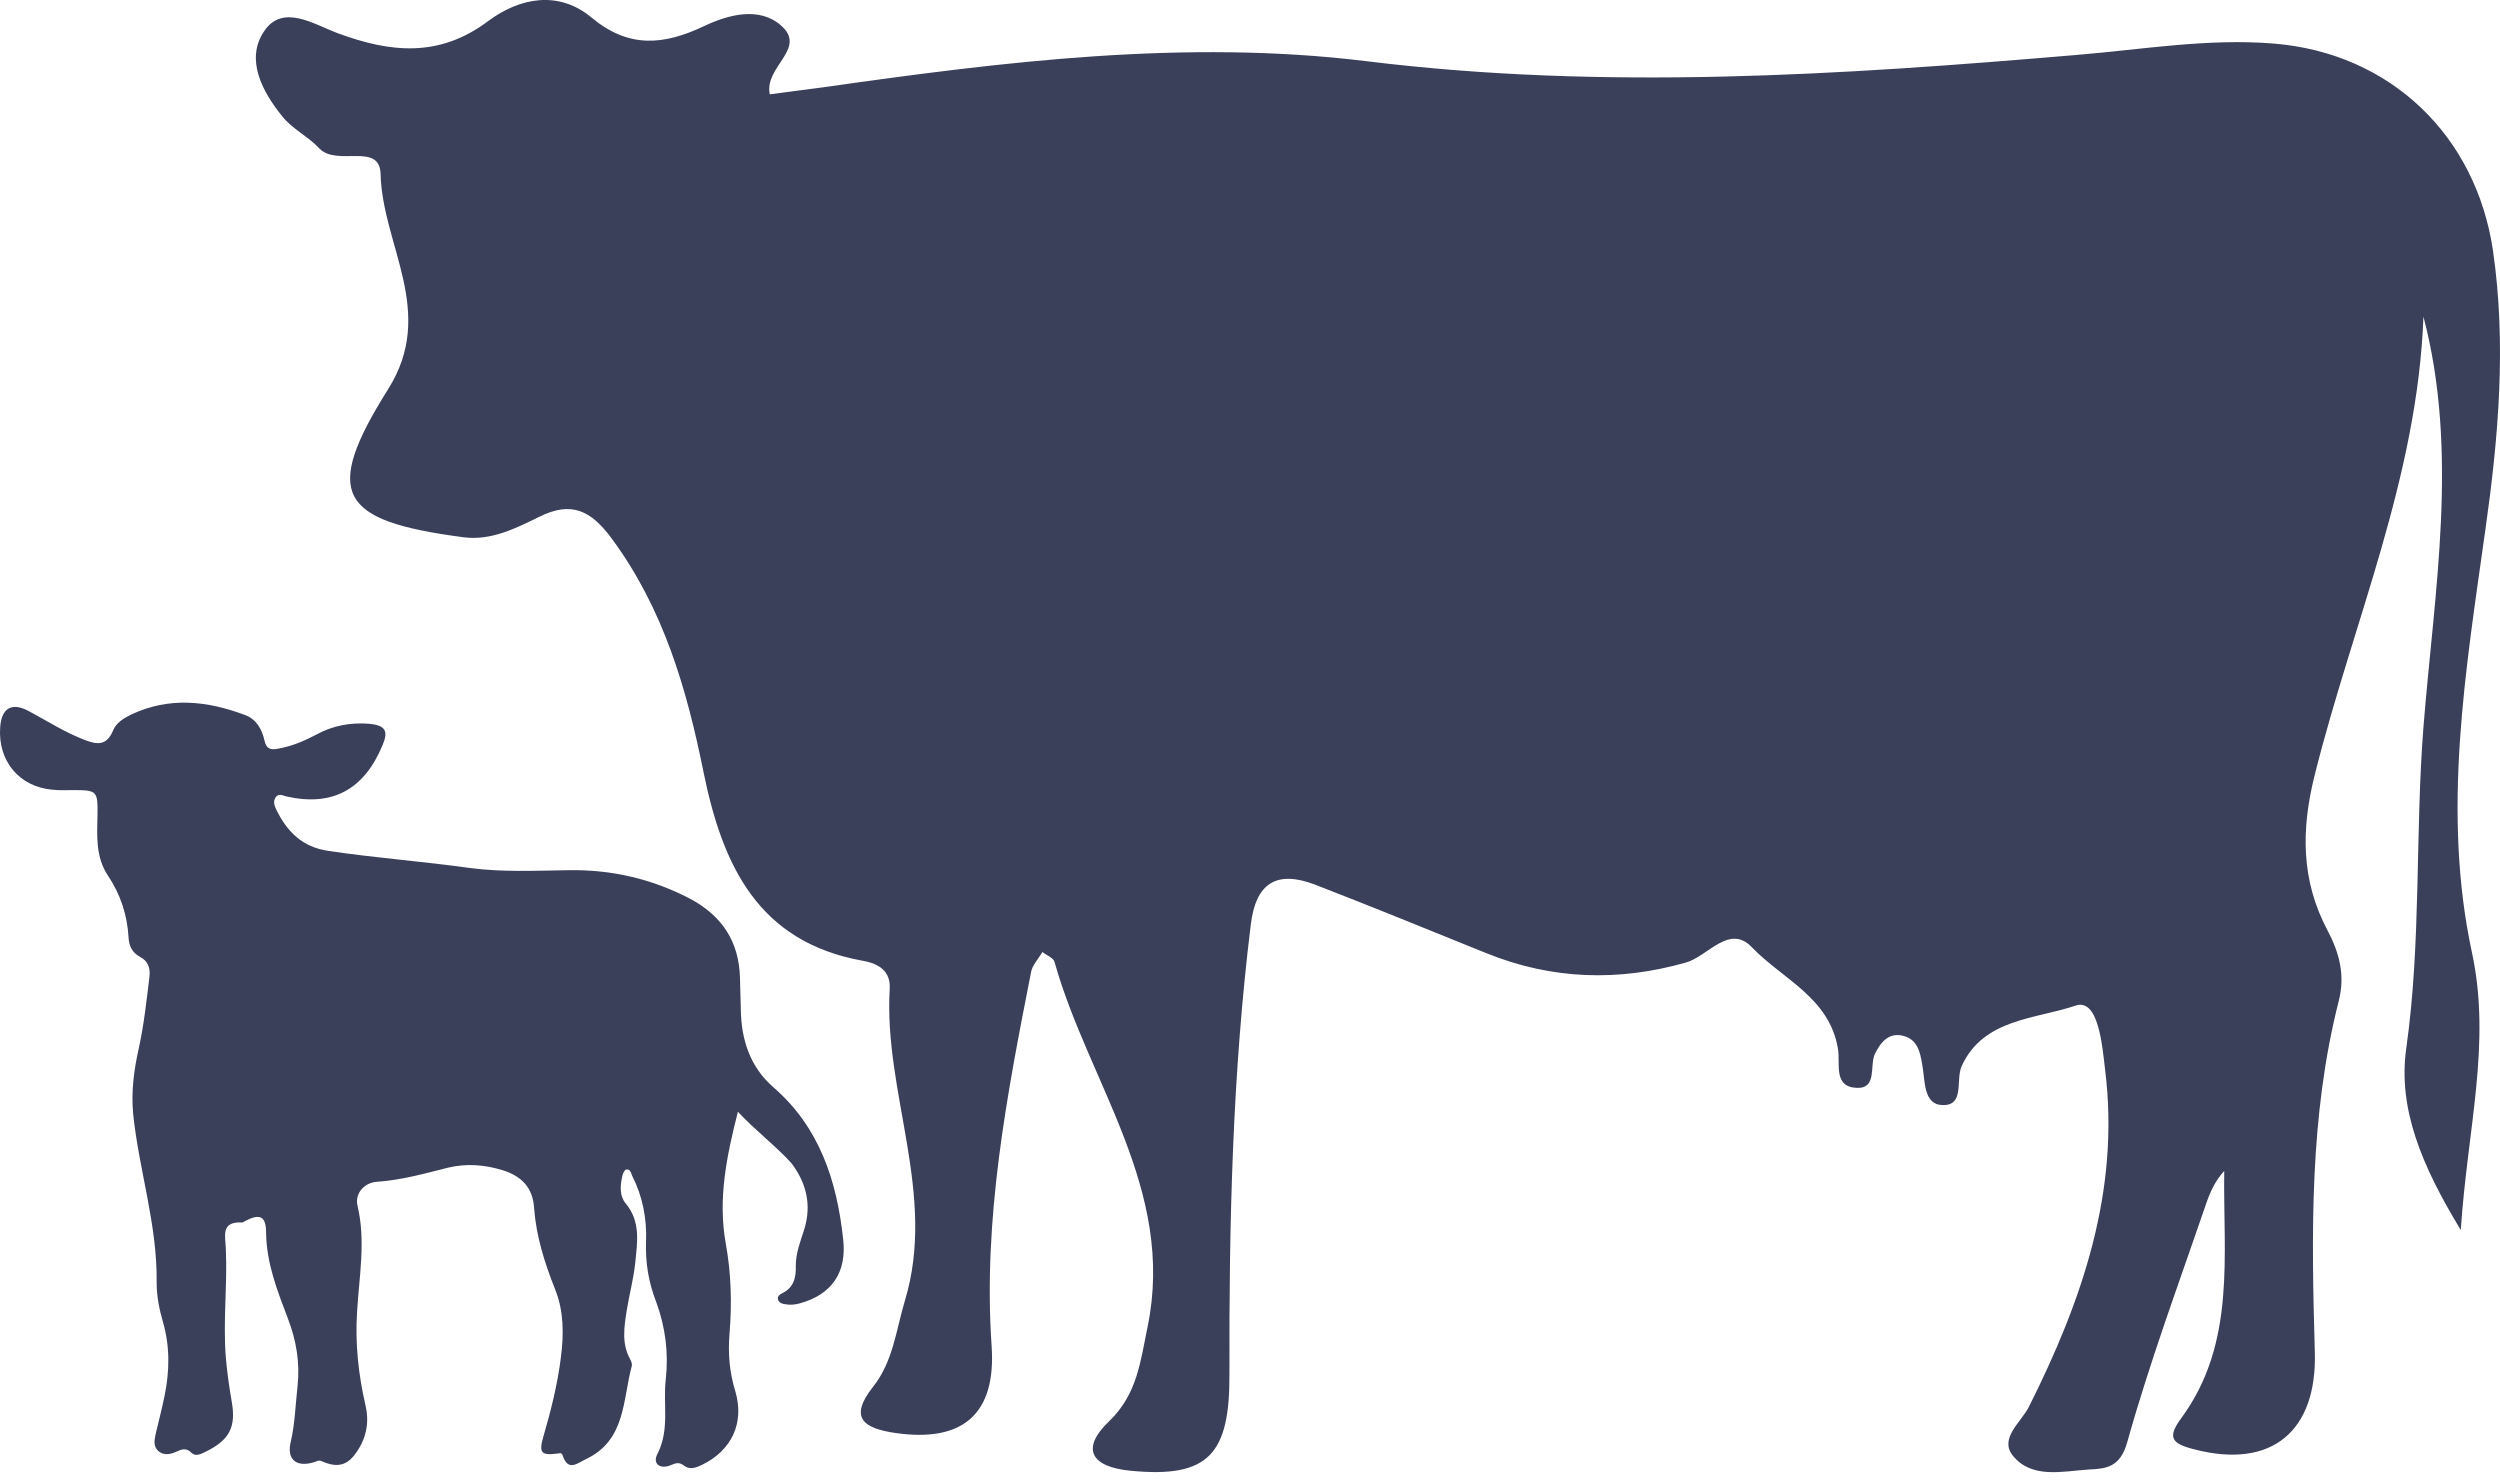
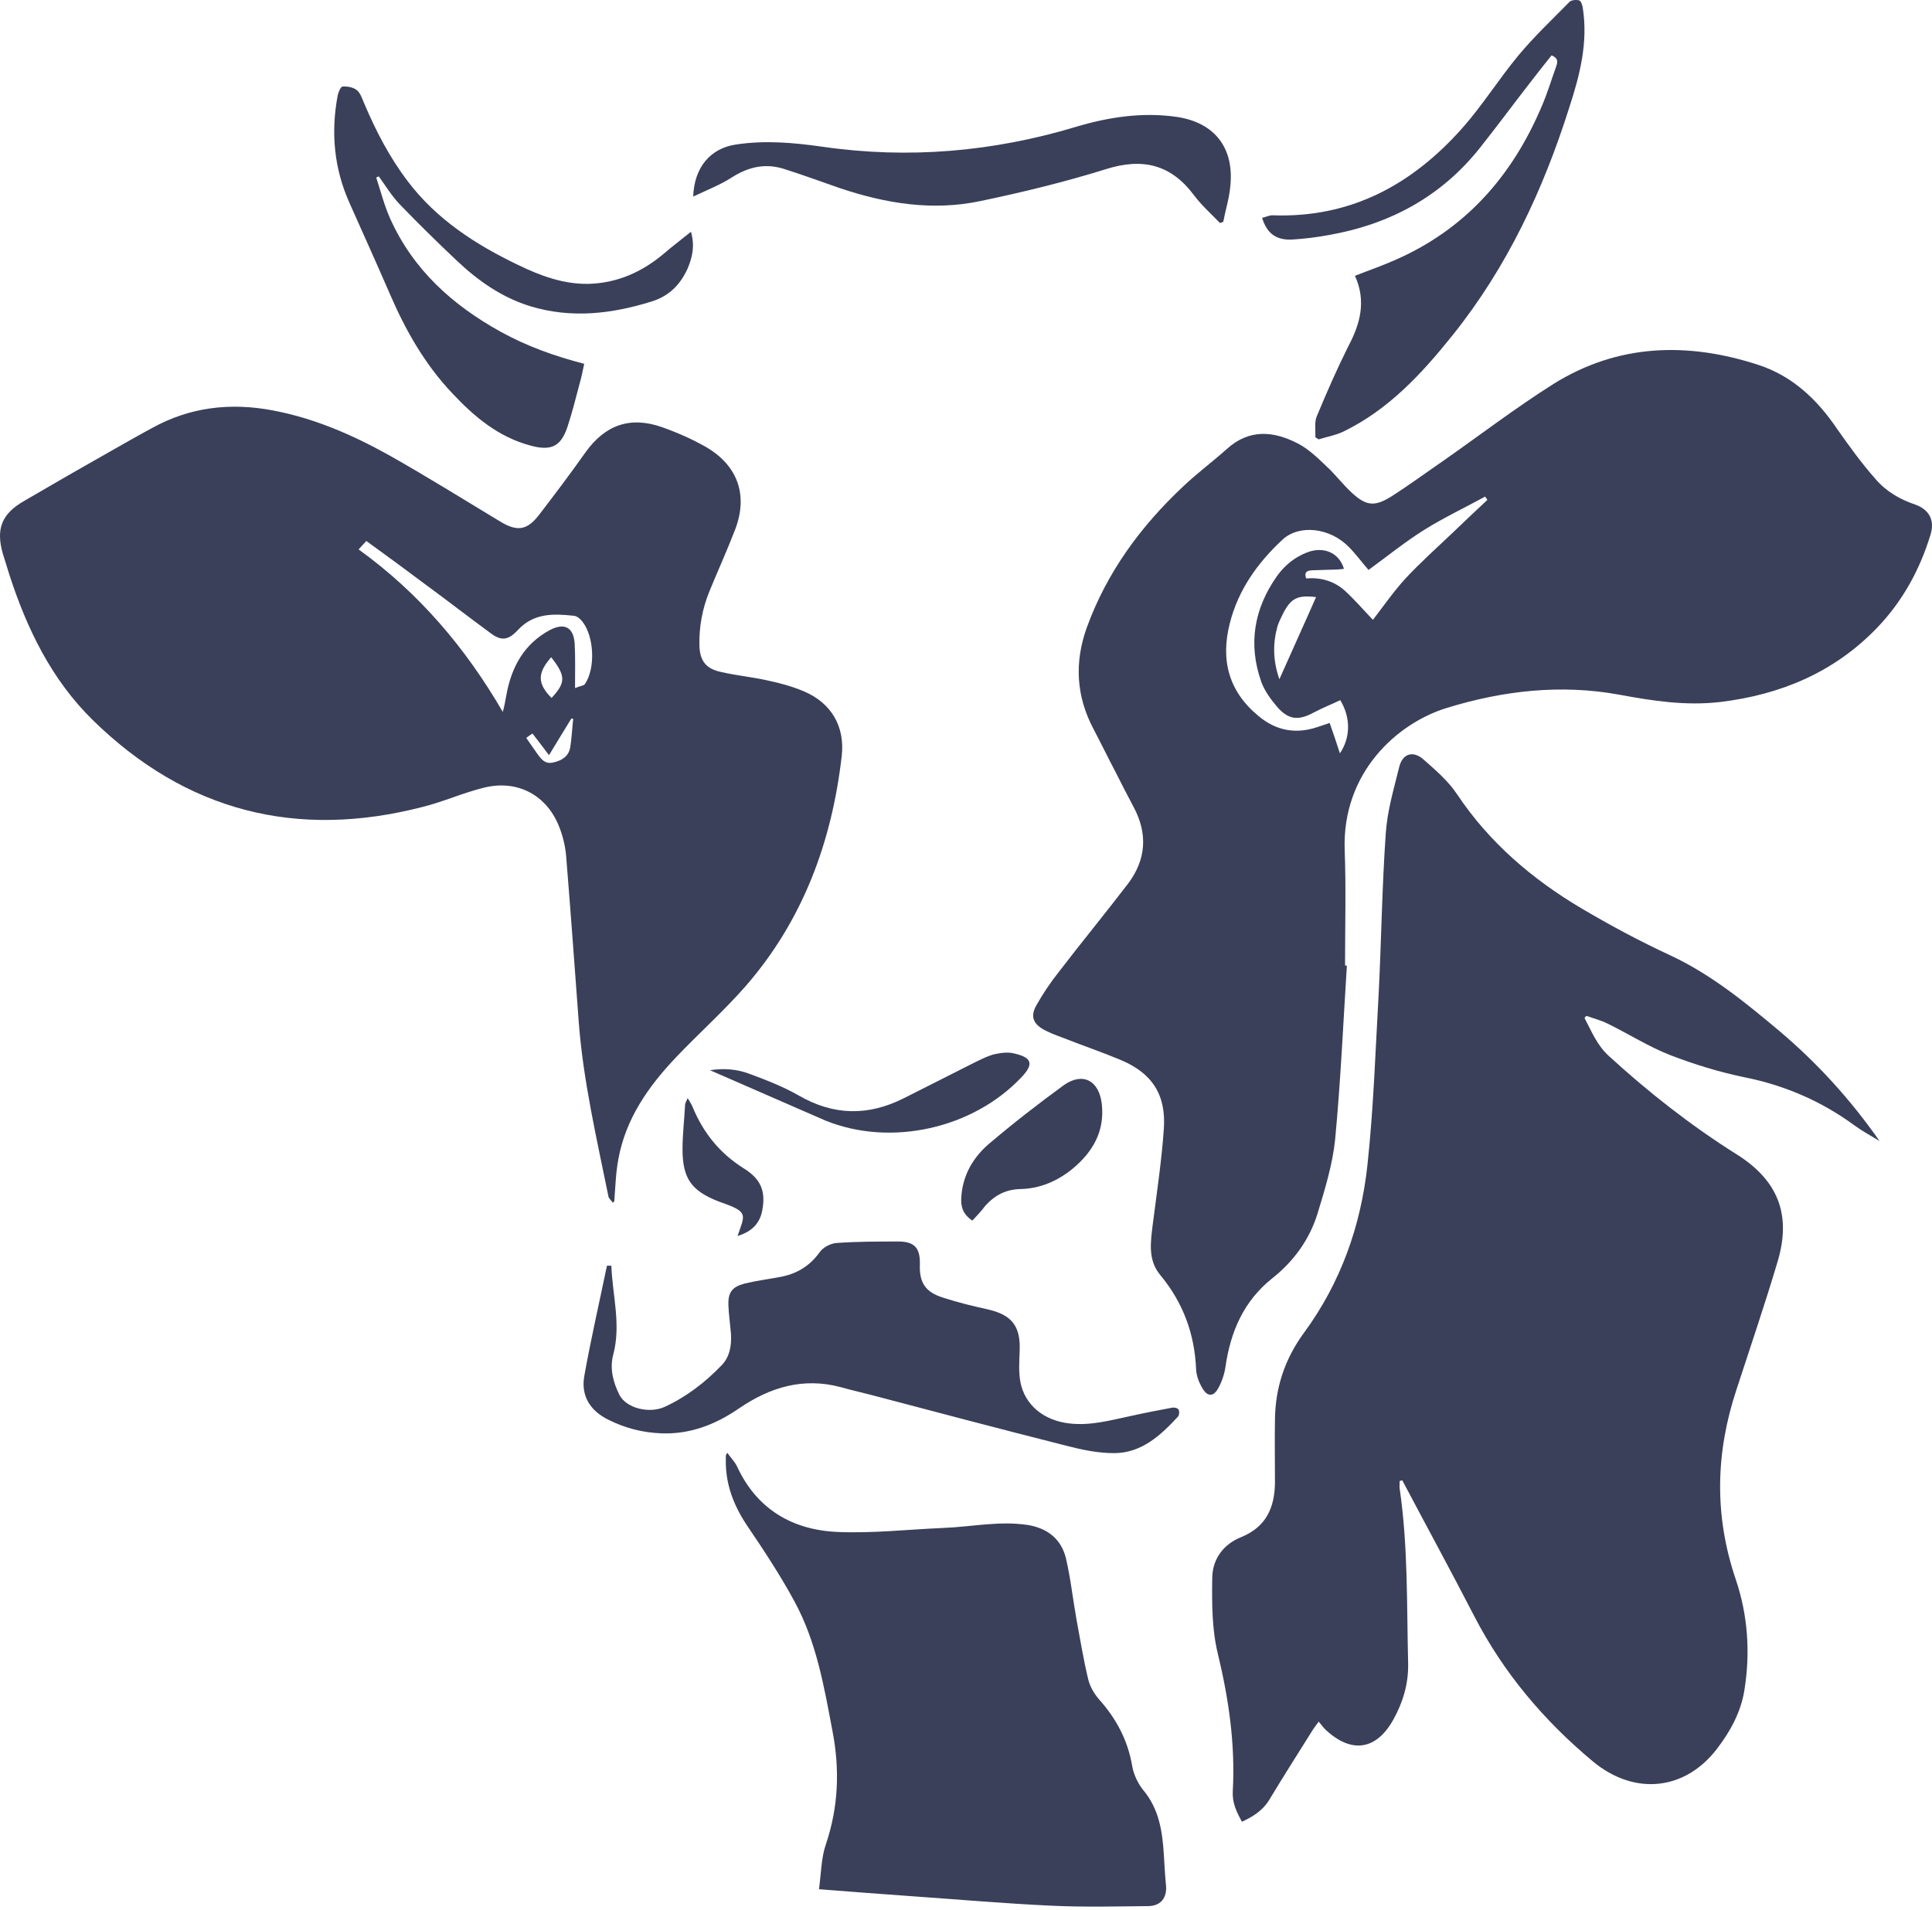
- <svg xmlns="http://www.w3.org/2000/svg" width="130" height="77" viewBox="0 0 130 77" fill="none">
-   <path d="M126.019 16.464C127.873 23.53 126.586 30.705 126.019 37.814C125.583 43.375 125.91 48.958 125.125 54.519C124.689 57.638 125.91 60.582 127.96 63.962C128.309 58.685 129.552 54.279 128.549 49.569C126.957 42.198 128.221 34.848 129.246 27.499C129.923 22.723 130.337 17.903 129.639 13.062C128.767 7.064 124.318 2.768 118.255 2.267C114.809 1.983 111.429 2.572 108.005 2.855C95.705 3.902 83.449 4.709 71.062 3.183C61.663 2.027 52.198 3.204 42.842 4.535C41.904 4.665 40.967 4.775 40.029 4.905C39.723 3.466 41.991 2.528 40.617 1.329C39.483 0.326 37.87 0.762 36.627 1.351C34.511 2.354 32.701 2.528 30.76 0.914C29.037 -0.525 27.009 -0.111 25.395 1.089C22.844 3.008 20.314 2.746 17.544 1.721C16.323 1.263 14.687 0.173 13.728 1.634C12.746 3.095 13.641 4.775 14.687 6.061C15.211 6.715 16.04 7.108 16.607 7.719C17.523 8.678 19.747 7.37 19.791 9.049C19.878 12.756 22.713 16.224 20.183 20.237C16.759 25.689 17.61 27.084 24.087 27.935C25.526 28.131 26.813 27.477 28.056 26.866C29.692 26.059 30.716 26.517 31.807 28C34.511 31.664 35.711 35.83 36.583 40.148C37.564 44.967 39.396 48.98 44.87 49.961C45.742 50.114 46.309 50.528 46.266 51.401C45.939 56.831 48.73 62.109 47.051 67.648C46.593 69.174 46.44 70.81 45.394 72.119C44.107 73.754 44.936 74.278 46.571 74.517C50.06 75.019 51.805 73.536 51.565 70.003C51.107 63.395 52.35 56.984 53.615 50.55C53.681 50.179 54.008 49.852 54.204 49.503C54.422 49.678 54.793 49.809 54.837 50.027C56.603 56.307 61.139 61.869 59.678 68.978C59.307 70.745 59.155 72.489 57.672 73.907C56.189 75.324 56.712 76.284 58.806 76.48C62.862 76.873 63.952 75.608 63.931 71.442C63.909 63.635 64.083 55.828 65.043 48.064C65.305 45.905 66.395 45.251 68.358 45.992C71.345 47.148 74.333 48.369 77.299 49.569C80.701 50.943 84.147 51.052 87.68 50.049C88.814 49.721 89.926 48.02 91.104 49.264C92.696 50.921 95.138 51.88 95.574 54.541C95.705 55.304 95.313 56.526 96.556 56.569C97.624 56.613 97.21 55.413 97.494 54.803C97.799 54.192 98.213 53.669 98.977 53.865C99.718 54.061 99.849 54.715 99.958 55.37C100.111 56.177 100.002 57.442 101.005 57.463C102.182 57.507 101.681 56.155 102.008 55.435C103.142 52.949 105.89 52.993 107.918 52.295C109.117 51.88 109.314 54.345 109.466 55.632C110.251 61.934 108.267 67.648 105.497 73.165C105.083 73.972 103.949 74.801 104.669 75.695C105.65 76.916 107.264 76.502 108.616 76.415C109.488 76.371 110.251 76.328 110.622 74.975C111.8 70.766 113.326 66.666 114.744 62.523C114.94 61.956 115.202 61.389 115.66 60.887C115.594 65.293 116.292 69.829 113.435 73.732C112.694 74.736 112.89 75.063 114.112 75.368C118.146 76.415 120.501 74.408 120.37 70.287C120.196 64.18 120.087 58.052 121.614 52.055C121.963 50.681 121.635 49.525 121.025 48.369C119.651 45.774 119.651 43.135 120.37 40.278C122.355 32.362 125.714 24.816 126.019 16.464Z" fill="#3A405A" />
-   <path d="M38.371 57.812C37.782 60.124 37.324 62.349 37.739 64.66C38.022 66.209 38.066 67.779 37.935 69.349C37.848 70.374 37.935 71.377 38.24 72.359C38.72 73.994 38.044 75.433 36.496 76.175C36.19 76.328 35.863 76.437 35.58 76.219C35.296 76.001 35.122 76.088 34.86 76.197C34.315 76.415 33.922 76.11 34.184 75.608C34.838 74.343 34.468 73.013 34.62 71.726C34.773 70.33 34.598 69 34.119 67.692C33.726 66.688 33.552 65.642 33.595 64.551C33.639 63.373 33.421 62.218 32.876 61.149C32.81 60.996 32.767 60.757 32.548 60.822C32.461 60.844 32.374 61.062 32.352 61.193C32.243 61.672 32.221 62.196 32.527 62.567C33.334 63.526 33.137 64.617 33.028 65.707C32.941 66.514 32.723 67.321 32.592 68.128C32.461 68.978 32.309 69.851 32.767 70.679C32.832 70.788 32.876 70.941 32.854 71.028C32.374 72.795 32.548 74.888 30.477 75.87C30.019 76.088 29.539 76.546 29.255 75.673C29.19 75.499 29.081 75.586 28.972 75.586C28.143 75.695 28.012 75.543 28.252 74.714C28.645 73.362 28.994 71.988 29.168 70.57C29.321 69.371 29.321 68.171 28.863 67.037C28.318 65.663 27.881 64.29 27.772 62.806C27.707 61.76 27.118 61.149 26.115 60.844C25.177 60.56 24.261 60.495 23.323 60.713C22.102 61.018 20.881 61.367 19.594 61.454C18.94 61.498 18.438 62.065 18.591 62.697C19.027 64.529 18.678 66.361 18.569 68.193C18.46 69.851 18.635 71.464 19.006 73.078C19.202 73.907 19.071 74.714 18.591 75.433C18.09 76.219 17.566 76.35 16.716 75.979C16.585 75.913 16.497 75.979 16.367 76.022C15.429 76.328 14.884 75.913 15.124 74.954C15.342 73.994 15.364 73.035 15.473 72.075C15.603 70.854 15.407 69.698 14.971 68.564C14.426 67.125 13.859 65.707 13.837 64.115C13.837 63.221 13.51 63.09 12.725 63.504C12.681 63.526 12.637 63.57 12.594 63.57C11.46 63.504 11.722 64.29 11.743 64.922C11.831 66.819 11.591 68.695 11.743 70.592C11.809 71.355 11.918 72.119 12.049 72.882C12.289 74.212 11.918 74.888 10.718 75.477C10.457 75.608 10.173 75.761 9.955 75.543C9.671 75.259 9.432 75.368 9.148 75.499C8.843 75.63 8.516 75.695 8.232 75.455C7.949 75.194 8.036 74.867 8.101 74.539C8.254 73.885 8.428 73.231 8.559 72.577C8.821 71.29 8.843 70.025 8.472 68.738C8.276 68.062 8.145 67.386 8.145 66.688C8.189 63.701 7.229 60.866 6.924 57.922C6.815 56.744 6.967 55.61 7.229 54.454C7.491 53.255 7.622 52.011 7.774 50.768C7.818 50.354 7.709 49.983 7.294 49.765C6.88 49.547 6.706 49.198 6.684 48.74C6.618 47.584 6.269 46.516 5.615 45.534C4.961 44.553 5.048 43.463 5.07 42.35C5.092 41.129 5.026 41.086 3.827 41.086C3.456 41.086 3.085 41.107 2.715 41.064C0.992 40.911 -0.12 39.559 0.01 37.814C0.076 36.833 0.599 36.506 1.472 36.964C2.453 37.487 3.391 38.098 4.438 38.49C5.114 38.752 5.572 38.73 5.877 37.989C6.051 37.574 6.422 37.356 6.815 37.16C8.799 36.222 10.762 36.44 12.746 37.182C13.335 37.4 13.619 37.923 13.75 38.49C13.837 38.948 14.077 39.014 14.491 38.926C15.189 38.796 15.821 38.534 16.432 38.207C17.304 37.727 18.242 37.553 19.245 37.64C20.03 37.727 20.205 38.011 19.9 38.73C18.94 41.064 17.283 41.958 14.884 41.413C14.709 41.369 14.491 41.238 14.338 41.456C14.186 41.674 14.273 41.892 14.36 42.089C14.927 43.245 15.712 44.051 17.086 44.248C19.551 44.618 22.015 44.793 24.479 45.142C26.18 45.36 27.86 45.273 29.539 45.251C31.763 45.207 33.857 45.687 35.842 46.712C37.542 47.606 38.437 48.958 38.48 50.877C38.502 51.423 38.502 51.968 38.524 52.513C38.546 54.061 39.004 55.479 40.203 56.526C42.624 58.619 43.518 61.411 43.845 64.442C44.041 66.165 43.256 67.321 41.577 67.779C41.337 67.844 41.097 67.866 40.836 67.822C40.683 67.801 40.53 67.757 40.465 67.604C40.399 67.43 40.53 67.321 40.661 67.255C41.272 66.972 41.403 66.427 41.381 65.816C41.381 65.162 41.621 64.551 41.817 63.941C42.209 62.676 41.948 61.542 41.163 60.495C40.334 59.579 39.287 58.794 38.371 57.812Z" fill="#3A405A" />
+ <svg xmlns="http://www.w3.org/2000/svg" width="88" height="87" viewBox="0 0 88 87" fill="none">
+   <g id="tSrV6s_1_">
+     <g id="Group">
+       <path id="Vector" d="M72.176 46.384C72.493 46.985 72.744 47.62 73.278 48.105C75.083 49.759 77.021 51.28 79.093 52.583C80.965 53.753 81.6 55.306 80.981 57.429C80.397 59.4 79.728 61.355 79.093 63.31C78.141 66.184 78.074 69.041 79.06 71.949C79.611 73.57 79.728 75.274 79.461 76.962C79.311 77.964 78.826 78.866 78.208 79.668C76.754 81.573 74.448 81.824 72.543 80.237C70.321 78.382 68.483 76.21 67.146 73.62C66.077 71.548 64.957 69.493 63.871 67.437C63.838 67.454 63.788 67.454 63.754 67.471C63.754 67.588 63.738 67.705 63.754 67.822C64.139 70.462 64.072 73.118 64.139 75.792C64.155 76.711 63.905 77.546 63.47 78.332C62.702 79.719 61.582 79.902 60.413 78.833C60.295 78.733 60.212 78.599 60.062 78.432C59.961 78.582 59.878 78.683 59.811 78.783C59.143 79.852 58.458 80.922 57.806 82.008C57.505 82.492 57.071 82.76 56.569 82.993C56.319 82.542 56.118 82.125 56.152 81.59C56.269 79.468 55.968 77.396 55.467 75.324C55.199 74.221 55.199 73.018 55.216 71.865C55.233 71.013 55.734 70.345 56.536 70.027C57.672 69.559 58.056 68.691 58.073 67.554C58.073 66.585 58.056 65.633 58.073 64.664C58.09 63.21 58.524 61.907 59.393 60.72C61.064 58.448 61.983 55.858 62.284 53.084C62.568 50.461 62.651 47.804 62.802 45.164C62.919 42.775 62.952 40.369 63.119 37.979C63.186 36.943 63.487 35.941 63.738 34.921C63.888 34.337 64.356 34.186 64.824 34.587C65.375 35.072 65.96 35.573 66.361 36.175C67.831 38.38 69.786 40.051 72.042 41.388C73.345 42.157 74.682 42.875 76.052 43.51C77.924 44.379 79.494 45.665 81.048 46.969C82.786 48.439 84.29 50.093 85.61 51.981C85.225 51.748 84.825 51.53 84.457 51.263C82.953 50.16 81.282 49.442 79.444 49.074C78.308 48.84 77.172 48.489 76.086 48.072C75.1 47.687 74.181 47.102 73.228 46.635C72.928 46.484 72.593 46.401 72.276 46.284C72.226 46.3 72.192 46.334 72.176 46.384Z" fill="#3A405A" />
+       <path id="Vector_2" d="M61.348 43.995C61.181 46.635 61.064 49.275 60.813 51.915C60.697 53.051 60.346 54.187 60.011 55.29C59.644 56.476 58.925 57.462 57.956 58.231C56.653 59.267 56.051 60.653 55.818 62.274C55.767 62.625 55.634 63.009 55.45 63.31C55.249 63.628 54.999 63.611 54.798 63.294C54.631 63.026 54.498 62.709 54.481 62.391C54.414 60.77 53.896 59.35 52.843 58.08C52.275 57.395 52.409 56.576 52.509 55.758C52.693 54.321 52.91 52.884 53.01 51.447C53.127 49.876 52.476 48.873 51.005 48.272C50.12 47.904 49.234 47.604 48.349 47.253C48.065 47.153 47.78 47.035 47.53 46.902C47.062 46.635 46.928 46.3 47.196 45.816C47.496 45.281 47.831 44.78 48.215 44.295C49.251 42.942 50.337 41.622 51.373 40.268C52.208 39.166 52.292 37.979 51.623 36.743C51.356 36.241 51.089 35.724 50.838 35.222C50.487 34.554 50.153 33.869 49.802 33.2C49.017 31.713 48.933 30.176 49.502 28.589C50.42 26.066 51.958 23.977 53.896 22.156C54.531 21.554 55.233 21.036 55.884 20.451C56.904 19.532 58.006 19.633 59.109 20.201C59.594 20.451 60.011 20.852 60.413 21.237C60.83 21.621 61.164 22.072 61.582 22.456C62.217 23.041 62.601 23.091 63.337 22.64C64.155 22.122 64.924 21.554 65.726 21.003C67.397 19.833 69.034 18.58 70.755 17.494C73.696 15.656 76.871 15.572 80.096 16.625C81.633 17.126 82.769 18.196 83.672 19.532C84.223 20.318 84.791 21.103 85.426 21.822C85.911 22.39 86.546 22.757 87.247 22.991C87.882 23.225 88.133 23.71 87.932 24.361C87.448 25.949 86.662 27.386 85.51 28.589C83.555 30.627 81.115 31.646 78.358 31.981C76.787 32.164 75.267 31.93 73.746 31.646C71.09 31.162 68.466 31.463 65.91 32.248C63.621 32.95 61.131 35.206 61.248 38.714C61.315 40.452 61.265 42.207 61.265 43.961C61.265 43.995 61.315 43.995 61.348 43.995ZM67.748 22.774C67.714 22.724 67.681 22.674 67.647 22.623C66.728 23.125 65.776 23.576 64.891 24.127C64.005 24.679 63.186 25.347 62.334 25.965C62.017 25.598 61.749 25.23 61.432 24.913C60.58 24.044 59.193 23.877 58.424 24.578C57.288 25.631 56.402 26.868 56.018 28.388C55.584 30.076 55.968 31.513 57.338 32.632C58.123 33.284 59.009 33.451 59.978 33.133C60.162 33.067 60.346 33.017 60.563 32.933C60.73 33.401 60.88 33.852 61.031 34.32C61.515 33.601 61.532 32.699 61.047 31.897C60.663 32.081 60.245 32.248 59.861 32.449C59.126 32.849 58.675 32.799 58.14 32.164C57.873 31.847 57.605 31.479 57.455 31.078C56.837 29.341 57.121 27.72 58.173 26.233C58.524 25.748 58.975 25.381 59.544 25.163C60.295 24.879 60.997 25.18 61.215 25.915C61.064 25.932 60.931 25.949 60.797 25.949C60.446 25.965 60.095 25.965 59.744 25.982C59.527 25.999 59.393 26.066 59.493 26.35C60.162 26.299 60.763 26.467 61.265 26.918C61.733 27.352 62.133 27.82 62.535 28.238C63.036 27.586 63.487 26.934 64.022 26.35C64.707 25.614 65.459 24.946 66.177 24.261C66.678 23.776 67.213 23.275 67.748 22.774ZM58.274 30.945C58.858 29.625 59.41 28.422 59.945 27.202C59.109 27.102 58.808 27.252 58.458 27.92C58.357 28.121 58.257 28.321 58.19 28.522C57.973 29.307 57.973 30.076 58.274 30.945Z" fill="#3A405A" />
+       <path id="Vector_3" d="M27.913 54.789C27.846 54.688 27.73 54.605 27.713 54.505C27.178 51.864 26.56 49.224 26.359 46.534C26.176 44.045 25.992 41.538 25.791 39.049C25.758 38.614 25.658 38.163 25.507 37.762C24.956 36.242 23.586 35.489 22.015 35.891C21.079 36.124 20.194 36.526 19.258 36.759C13.51 38.247 8.464 36.96 4.22 32.799C2.348 30.961 1.229 28.655 0.427 26.183C0.327 25.865 0.226 25.531 0.126 25.213C-0.191 24.094 0.076 23.409 1.095 22.824C2.382 22.072 3.685 21.32 4.988 20.585C5.64 20.217 6.275 19.85 6.927 19.499C8.648 18.547 10.486 18.329 12.424 18.697C14.295 19.048 16.033 19.8 17.687 20.719C19.408 21.688 21.096 22.741 22.784 23.76C23.552 24.228 24.003 24.161 24.538 23.476C25.257 22.54 25.975 21.588 26.66 20.619C27.562 19.349 28.715 18.948 30.169 19.465C30.871 19.716 31.556 20.017 32.191 20.384C33.628 21.237 34.079 22.59 33.477 24.144C33.11 25.096 32.692 26.015 32.308 26.951C31.99 27.736 31.84 28.555 31.857 29.391C31.873 30.093 32.141 30.46 32.826 30.61C33.544 30.778 34.296 30.844 35.015 31.012C35.566 31.128 36.101 31.279 36.619 31.496C37.872 32.031 38.49 33.1 38.34 34.437C37.889 38.364 36.569 41.939 33.945 44.947C32.959 46.066 31.84 47.069 30.804 48.155C29.534 49.492 28.498 50.962 28.164 52.817C28.047 53.435 28.03 54.087 27.98 54.722C27.963 54.738 27.947 54.772 27.913 54.789ZM26.192 31.346C26.426 31.245 26.593 31.245 26.643 31.162C27.128 30.443 27.061 29.023 26.543 28.338C26.443 28.204 26.293 28.071 26.142 28.054C25.223 27.954 24.321 27.92 23.602 28.689C23.151 29.174 22.834 29.224 22.316 28.823C21.313 28.087 20.344 27.335 19.342 26.6C18.473 25.949 17.587 25.297 16.685 24.645C16.568 24.779 16.468 24.879 16.334 25.03C19.091 27.018 21.213 29.524 22.901 32.432C22.984 32.148 23.018 31.897 23.068 31.646C23.302 30.377 23.87 29.341 25.039 28.706C25.708 28.355 26.125 28.572 26.176 29.324C26.209 29.959 26.192 30.577 26.192 31.346ZM23.97 33.618C24.154 33.886 24.304 34.103 24.471 34.337C24.655 34.587 24.822 34.821 25.19 34.738C25.591 34.654 25.908 34.454 25.975 34.036C26.042 33.618 26.059 33.184 26.109 32.749C26.075 32.749 26.059 32.733 26.025 32.733C25.691 33.284 25.357 33.819 25.006 34.404C24.739 34.053 24.505 33.735 24.254 33.418C24.154 33.484 24.07 33.535 23.97 33.618ZM25.106 29.942C24.471 30.661 24.471 31.145 25.123 31.797C25.775 31.095 25.775 30.794 25.106 29.942Z" fill="#3A405A" />
+       <path id="Vector_4" d="M37.304 86.068C37.404 85.333 37.404 84.631 37.621 84.013C38.189 82.325 38.256 80.621 37.922 78.883C37.538 76.844 37.187 74.789 36.184 72.951C35.533 71.748 34.781 70.612 34.012 69.476C33.411 68.573 33.043 67.604 33.06 66.518C33.06 66.451 33.06 66.385 33.06 66.318C33.06 66.301 33.076 66.268 33.127 66.184C33.277 66.401 33.461 66.585 33.561 66.786C34.463 68.757 36.101 69.71 38.173 69.793C39.76 69.86 41.364 69.676 42.968 69.609C44.255 69.559 45.525 69.275 46.828 69.476C47.714 69.626 48.332 70.111 48.549 70.98C48.766 71.899 48.867 72.851 49.034 73.787C49.201 74.689 49.351 75.608 49.568 76.51C49.652 76.844 49.836 77.162 50.07 77.429C50.855 78.315 51.373 79.284 51.573 80.47C51.64 80.855 51.841 81.272 52.091 81.573C52.793 82.425 52.944 83.428 53.01 84.464C53.044 84.948 53.06 85.433 53.111 85.901C53.161 86.469 52.86 86.837 52.292 86.837C50.838 86.853 49.368 86.887 47.914 86.82C45.775 86.72 43.653 86.536 41.514 86.385C40.128 86.285 38.774 86.185 37.304 86.068Z" fill="#3A405A" />
+       <path id="Vector_5" d="M27.846 57.663C27.897 59.016 28.298 60.353 27.93 61.723C27.763 62.358 27.93 62.993 28.231 63.578C28.548 64.146 29.551 64.413 30.269 64.096C31.255 63.644 32.124 62.976 32.876 62.191C33.243 61.806 33.327 61.288 33.294 60.77C33.26 60.336 33.193 59.885 33.177 59.45C33.16 58.882 33.344 58.632 33.895 58.481C34.43 58.348 34.965 58.281 35.499 58.181C36.268 58.047 36.869 57.696 37.337 57.044C37.488 56.827 37.839 56.643 38.106 56.627C39.042 56.56 39.977 56.56 40.913 56.56C41.648 56.56 41.916 56.844 41.899 57.596C41.865 58.431 42.15 58.866 42.952 59.116C43.62 59.334 44.305 59.501 44.99 59.651C46.093 59.902 46.494 60.42 46.444 61.556C46.427 62.024 46.394 62.508 46.477 62.959C46.678 64.012 47.547 64.714 48.699 64.847C49.685 64.964 50.604 64.697 51.557 64.497C52.158 64.363 52.776 64.246 53.395 64.129C53.478 64.112 53.645 64.146 53.679 64.213C53.729 64.296 53.712 64.463 53.662 64.53C52.86 65.399 51.991 66.201 50.738 66.201C50.02 66.201 49.284 66.05 48.583 65.867C45.608 65.115 42.634 64.329 39.66 63.544C39.209 63.427 38.758 63.327 38.29 63.193C36.585 62.742 35.081 63.193 33.661 64.162C32.592 64.898 31.439 65.349 30.119 65.299C29.267 65.265 28.481 65.065 27.713 64.68C26.894 64.279 26.46 63.611 26.61 62.709C26.911 61.021 27.295 59.35 27.646 57.663C27.713 57.663 27.78 57.663 27.846 57.663Z" fill="#3A405A" />
+       <path id="Vector_6" d="M61.716 12.565C62.351 12.314 62.936 12.114 63.504 11.863C66.745 10.459 68.884 8.02 70.237 4.812C70.488 4.227 70.672 3.609 70.889 3.007C70.973 2.773 70.939 2.639 70.672 2.522C70.338 2.94 70.004 3.358 69.686 3.776C68.918 4.762 68.182 5.764 67.397 6.75C65.626 8.972 63.286 10.225 60.513 10.71C59.978 10.81 59.427 10.877 58.892 10.911C58.14 10.961 57.706 10.643 57.488 9.925C57.639 9.891 57.806 9.808 57.956 9.808C61.515 9.941 64.306 8.421 66.595 5.848C67.514 4.812 68.266 3.609 69.151 2.539C69.87 1.67 70.705 0.885 71.491 0.083C71.574 -0.001 71.791 -0.017 71.925 0.016C72.009 0.033 72.076 0.233 72.092 0.35C72.343 1.938 71.959 3.425 71.474 4.912C70.288 8.655 68.65 12.164 66.177 15.255C64.774 17.009 63.253 18.663 61.181 19.666C60.83 19.833 60.429 19.9 60.062 20.017C60.011 19.983 59.961 19.95 59.911 19.917C59.928 19.599 59.861 19.232 59.978 18.964C60.429 17.878 60.897 16.809 61.415 15.773C61.967 14.737 62.234 13.701 61.716 12.565Z" fill="#3A405A" />
+       <path id="Vector_7" d="M31.472 10.559C31.656 11.194 31.539 11.712 31.322 12.23C30.988 12.966 30.486 13.484 29.684 13.734C27.863 14.302 26.025 14.52 24.154 13.951C22.851 13.55 21.764 12.782 20.795 11.863C19.91 11.027 19.041 10.175 18.205 9.306C17.838 8.922 17.57 8.471 17.253 8.036C17.22 8.053 17.169 8.07 17.136 8.087C17.337 8.705 17.504 9.356 17.771 9.958C18.824 12.297 20.611 13.901 22.817 15.121C24.003 15.773 25.257 16.224 26.61 16.575C26.543 16.876 26.493 17.16 26.41 17.444C26.226 18.129 26.059 18.814 25.841 19.465C25.541 20.351 25.09 20.552 24.171 20.301C22.717 19.917 21.614 18.998 20.611 17.928C19.358 16.608 18.473 15.054 17.754 13.383C17.153 11.996 16.534 10.626 15.916 9.239C15.214 7.669 15.064 6.031 15.382 4.344C15.415 4.193 15.515 3.959 15.599 3.943C15.816 3.926 16.083 3.976 16.234 4.093C16.401 4.21 16.484 4.461 16.568 4.661C17.103 5.931 17.721 7.134 18.556 8.237C19.876 9.991 21.664 11.144 23.619 12.08C24.622 12.565 25.658 12.949 26.794 12.932C28.131 12.899 29.267 12.381 30.269 11.529C30.637 11.211 31.038 10.91 31.472 10.559Z" fill="#3A405A" />
+       <path id="Vector_8" d="M31.573 8.956C31.623 7.602 32.375 6.75 33.528 6.583C34.848 6.382 36.151 6.499 37.454 6.683C41.364 7.251 45.224 6.917 49 5.781C50.504 5.33 52.058 5.096 53.629 5.33C55.35 5.597 56.235 6.767 56.035 8.521C55.985 9.056 55.818 9.574 55.717 10.108C55.667 10.125 55.617 10.142 55.567 10.159C55.166 9.741 54.715 9.34 54.381 8.889C53.328 7.485 52.041 7.184 50.387 7.702C48.516 8.287 46.594 8.755 44.673 9.156C42.484 9.624 40.345 9.273 38.256 8.571C37.438 8.287 36.619 7.986 35.783 7.719C34.898 7.418 34.112 7.585 33.327 8.087C32.809 8.421 32.208 8.655 31.573 8.956Z" fill="#3A405A" />
+       <path id="Vector_9" d="M44.288 55.607C43.837 55.307 43.754 54.939 43.787 54.521C43.854 53.535 44.322 52.733 45.04 52.115C46.143 51.179 47.279 50.294 48.449 49.442C49.318 48.823 50.07 49.224 50.187 50.31C50.32 51.547 49.769 52.483 48.867 53.235C48.181 53.803 47.363 54.154 46.477 54.17C45.809 54.187 45.307 54.454 44.873 54.939C44.689 55.19 44.489 55.39 44.288 55.607Z" fill="#3A405A" />
+       <path id="Vector_10" d="M32.341 48.757C32.959 48.656 33.578 48.706 34.146 48.924C34.914 49.208 35.683 49.508 36.385 49.91C37.972 50.828 39.543 50.845 41.147 50.043C42.25 49.492 43.352 48.924 44.455 48.372C44.739 48.239 45.023 48.088 45.324 48.021C45.625 47.955 45.959 47.921 46.243 48.005C47.012 48.188 47.079 48.489 46.544 49.057C44.338 51.413 40.579 52.266 37.588 51.046C35.85 50.294 34.112 49.525 32.341 48.757Z" fill="#3A405A" />
+       <path id="Vector_11" d="M33.594 56.309C33.661 56.109 33.711 55.992 33.745 55.875C33.929 55.373 33.862 55.206 33.394 54.989C33.177 54.889 32.959 54.822 32.742 54.739C31.489 54.254 31.088 53.686 31.088 52.349C31.088 51.681 31.172 50.996 31.205 50.327C31.205 50.26 31.255 50.194 31.322 50.026C31.422 50.194 31.489 50.294 31.539 50.411C32.024 51.597 32.776 52.533 33.862 53.218C34.647 53.703 34.898 54.254 34.714 55.173C34.597 55.741 34.246 56.109 33.594 56.309Z" fill="#3A405A" />
+     </g>
+   </g>
</svg>
